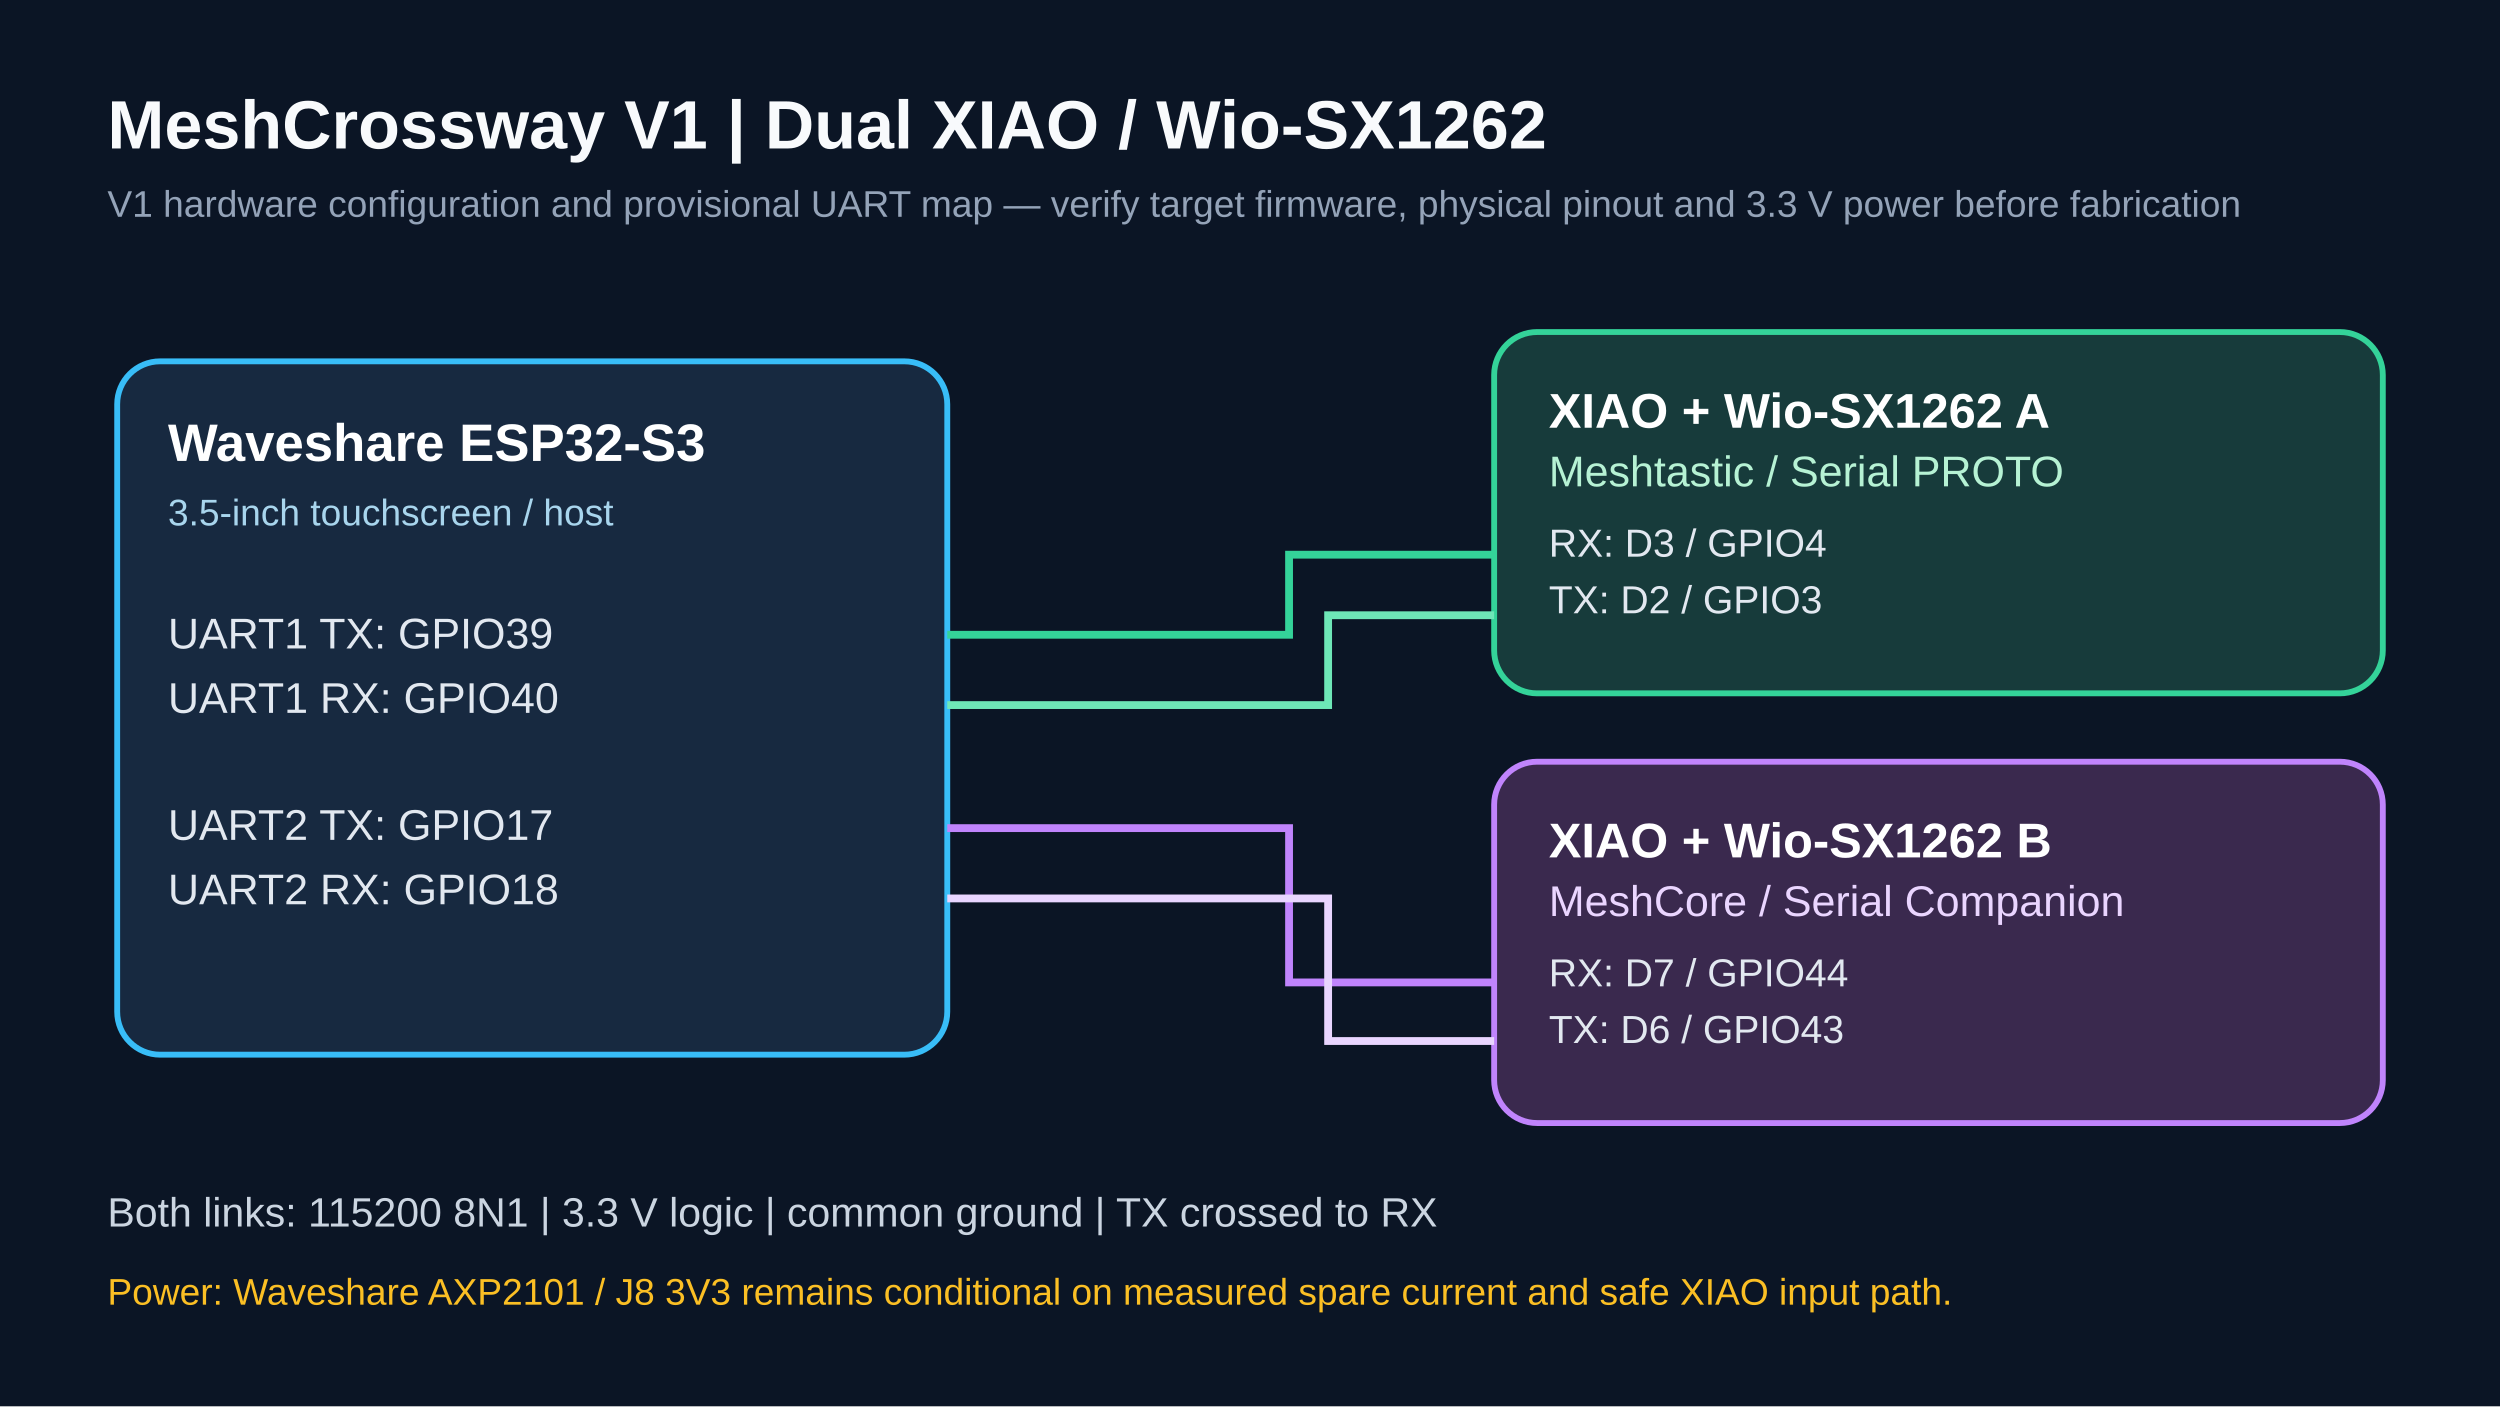
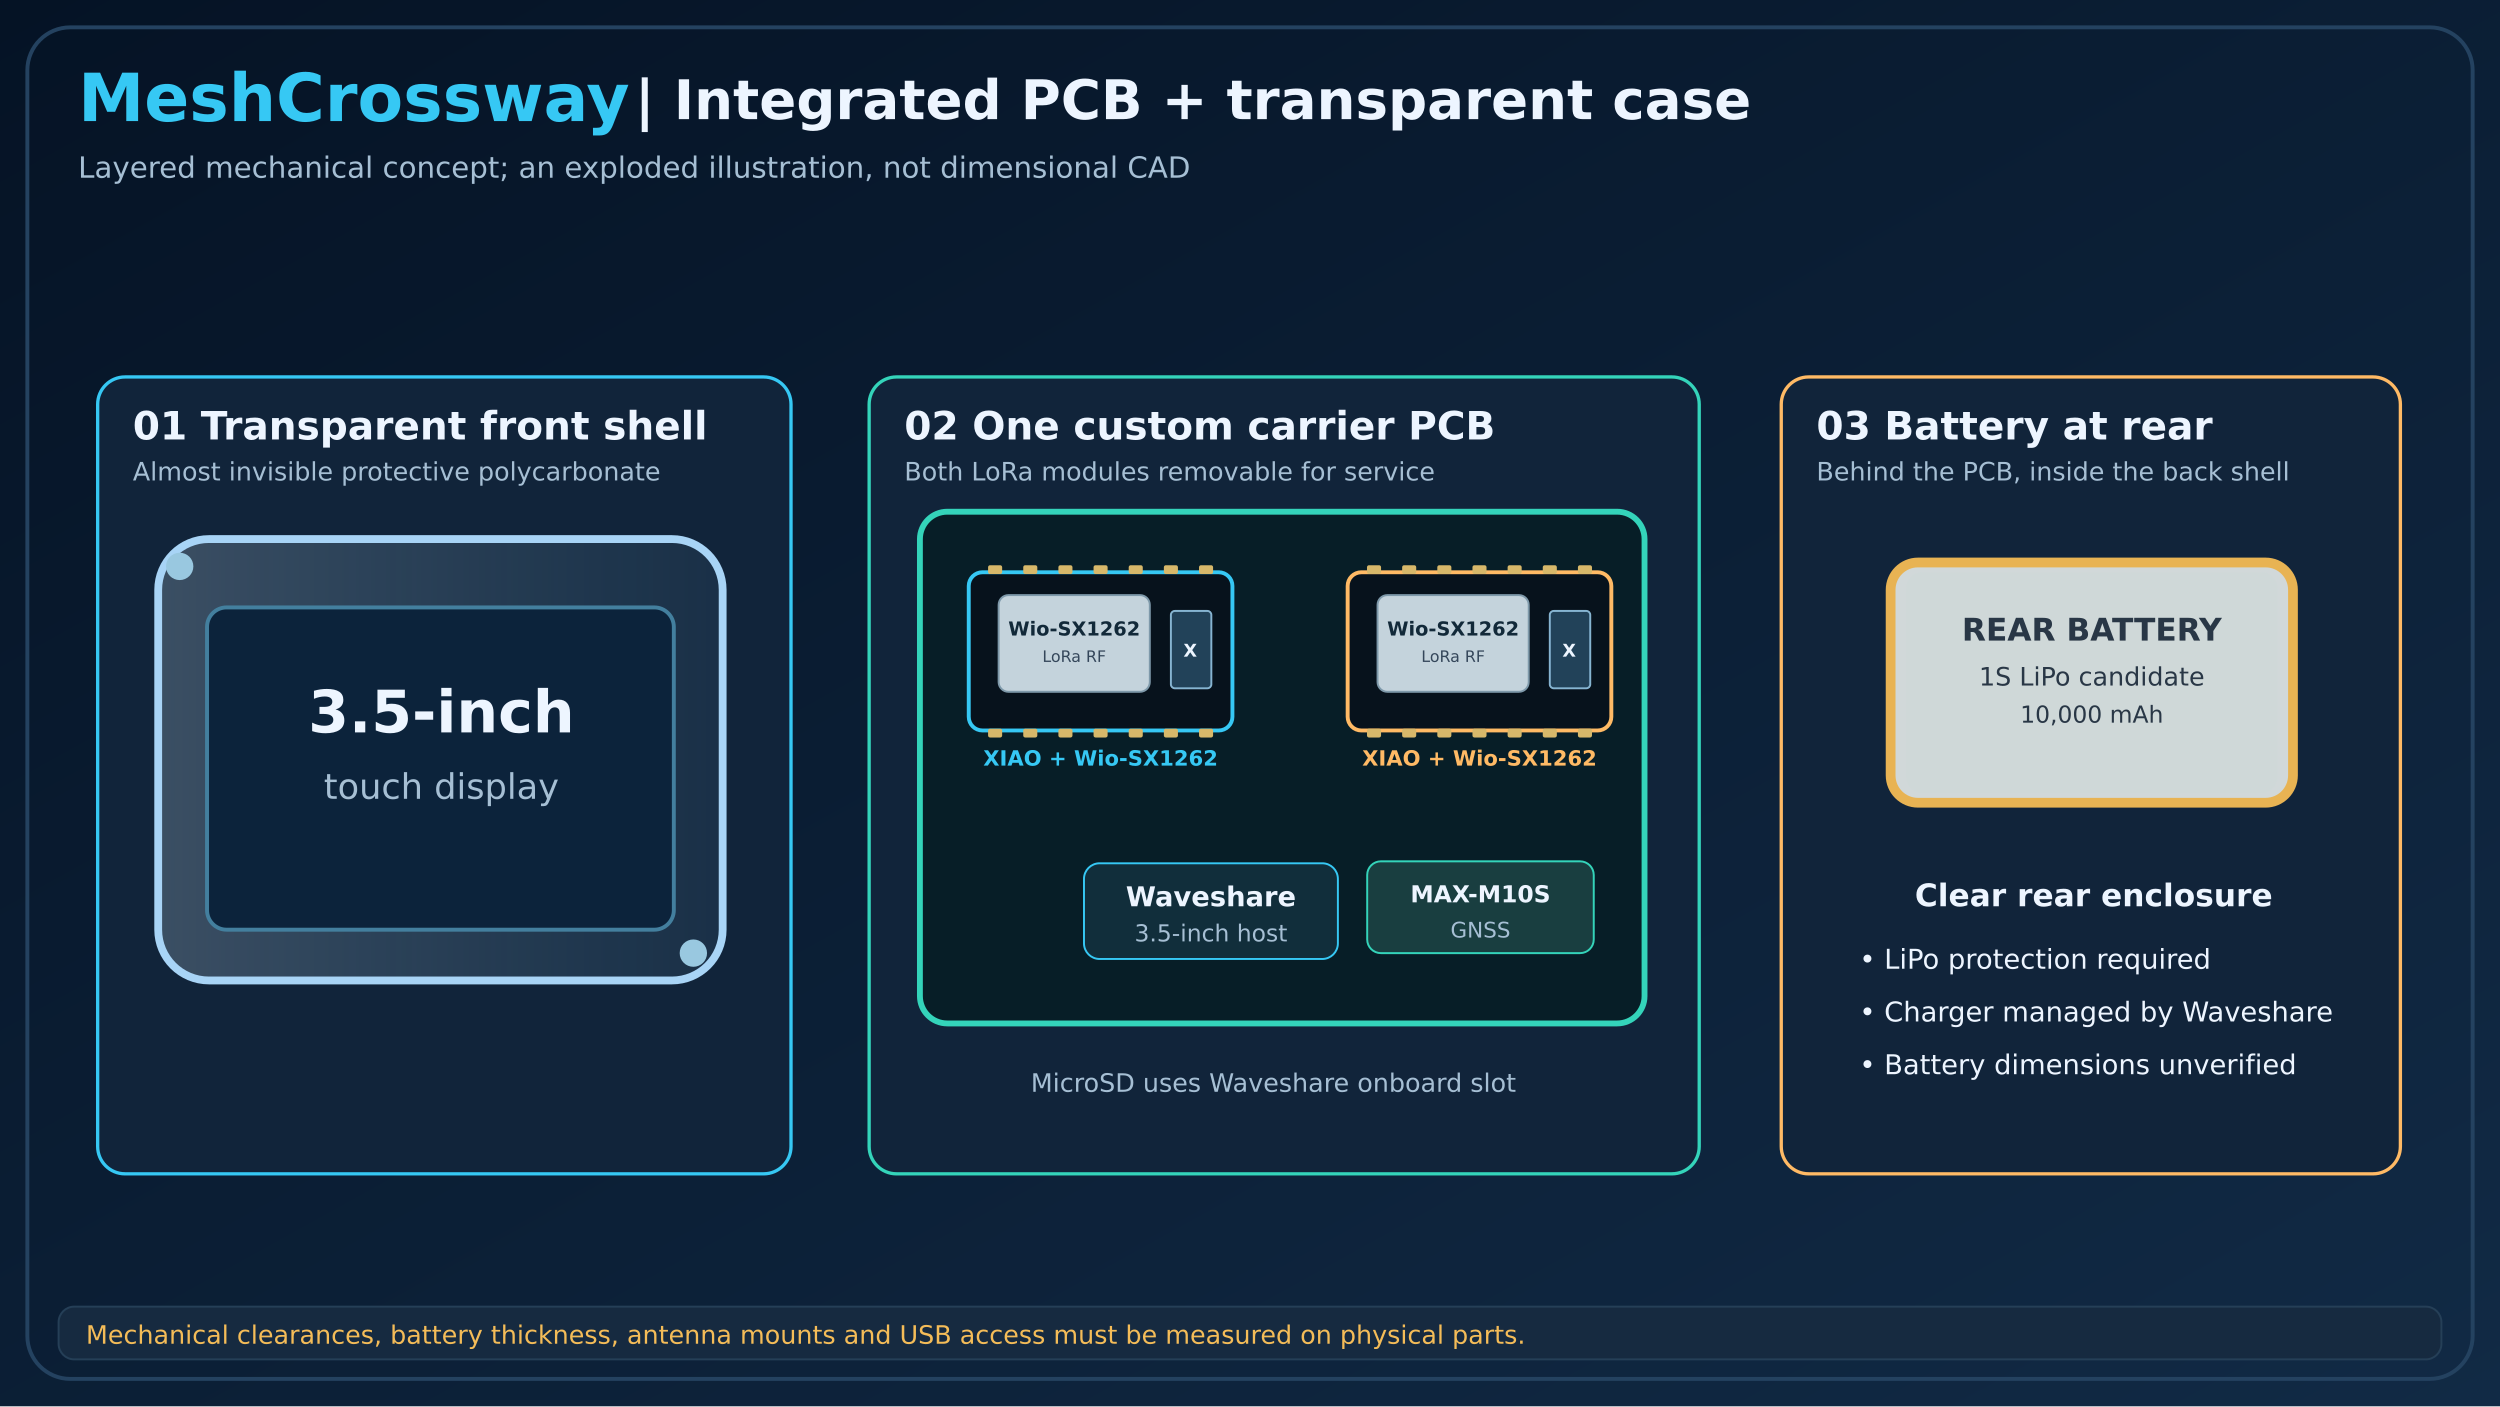
- <svg xmlns="http://www.w3.org/2000/svg" width="1280" height="720" viewBox="0 0 1280 720">
-   <rect width="1280" height="720" fill="#0b1525" />
-   <text x="55" y="76" fill="#f8fafc" font-family="Arial" font-size="35" font-weight="bold">MeshCrossway V1 | Dual XIAO / Wio-SX1262</text>
-   <text x="55" y="111" fill="#94a3b8" font-family="Arial" font-size="19">V1 hardware configuration and provisional UART map — verify target firmware, physical pinout and 3.3 V power before fabrication</text>
-   <rect x="60" y="185" width="425" height="355" rx="22" fill="#172940" stroke="#38bdf8" stroke-width="3" />
-   <text x="86" y="236" fill="#ffffff" font-family="Arial" font-size="27" font-weight="bold">Waveshare ESP32-S3</text>
-   <text x="86" y="269" fill="#a8d5ed" font-family="Arial" font-size="19">3.5-inch touchscreen / host</text>
-   <text x="86" y="332" fill="#e2e8f0" font-family="Arial" font-size="22">UART1 TX: GPIO39</text>
-   <text x="86" y="365" fill="#e2e8f0" font-family="Arial" font-size="22">UART1 RX: GPIO40</text>
-   <text x="86" y="430" fill="#e2e8f0" font-family="Arial" font-size="22">UART2 TX: GPIO17</text>
-   <text x="86" y="463" fill="#e2e8f0" font-family="Arial" font-size="22">UART2 RX: GPIO18</text>
-   <rect x="765" y="170" width="455" height="185" rx="22" fill="#173b3b" stroke="#34d399" stroke-width="3" />
-   <text x="793" y="219" fill="#ffffff" font-family="Arial" font-size="25" font-weight="bold">XIAO + Wio-SX1262 A</text>
-   <text x="793" y="249" fill="#b6f2d4" font-family="Arial" font-size="22">Meshtastic / Serial PROTO</text>
-   <text x="793" y="285" fill="#e2e8f0" font-family="Arial" font-size="20">RX: D3 / GPIO4</text>
-   <text x="793" y="314" fill="#e2e8f0" font-family="Arial" font-size="20">TX: D2 / GPIO3</text>
-   <rect x="765" y="390" width="455" height="185" rx="22" fill="#3a294e" stroke="#c084fc" stroke-width="3" />
-   <text x="793" y="439" fill="#ffffff" font-family="Arial" font-size="25" font-weight="bold">XIAO + Wio-SX1262 B</text>
-   <text x="793" y="469" fill="#ead5ff" font-family="Arial" font-size="22">MeshCore / Serial Companion</text>
-   <text x="793" y="505" fill="#e2e8f0" font-family="Arial" font-size="20">RX: D7 / GPIO44</text>
-   <text x="793" y="534" fill="#e2e8f0" font-family="Arial" font-size="20">TX: D6 / GPIO43</text>
-   <g fill="none" stroke-width="4">
-     <path d="M485 325H660V284H765" stroke="#34d399" />
-     <path d="M485 361H680V315H765" stroke="#6ee7b7" />
-     <path d="M485 424H660V503H765" stroke="#c084fc" />
-     <path d="M485 460H680V533H765" stroke="#e9d5ff" />
-   </g>
-   <text x="55" y="628" fill="#cbd5e1" font-family="Arial" font-size="21">Both links: 115200 8N1 | 3.3 V logic | common ground | TX crossed to RX</text>
-   <text x="55" y="668" fill="#fbbf24" font-family="Arial" font-size="19">Power: Waveshare AXP2101 / J8 3V3 remains conditional on measured spare current and safe XIAO input path.</text>
+ <svg xmlns="http://www.w3.org/2000/svg" width="1280" height="720" viewBox="0 0 1280 720" role="img" aria-label="Integrated PCB + transparent case">
+   <defs>
+     <linearGradient id="bg" x1="0" y1="0" x2="1" y2="1">
+       <stop offset="0" stop-color="#051325" />
+       <stop offset="1" stop-color="#112a45" />
+     </linearGradient>
+     <linearGradient id="glass" x1="0" x2="1">
+       <stop offset="0" stop-color="#d9efff" stop-opacity="0.21" />
+       <stop offset="1" stop-color="#8bd0f5" stop-opacity="0.07" />
+     </linearGradient>
+     <marker id="arr" markerWidth="7" markerHeight="7" refX="6" refY="3.5" orient="auto" markerUnits="strokeWidth">
+       <path d="M0 0 L7 3.5 L0 7 z" fill="#85dbff" />
+     </marker>
+     <marker id="arr2" markerWidth="7" markerHeight="7" refX="6" refY="3.5" orient="auto" markerUnits="strokeWidth">
+       <path d="M0 0 L7 3.5 L0 7 z" fill="#ffba65" />
+     </marker>
+   </defs>
+   <rect x="0" y="0" width="1280" height="720" rx="0" fill="url(#bg)" stroke="none" stroke-width="1" />
+   <rect x="14" y="14" width="1252" height="692" rx="22" fill="none" stroke="#244260" stroke-width="2" />
+   <text x="40" y="62" font-family="DejaVu Sans,Arial,sans-serif" font-size="34" fill="#36c8f4" font-weight="bold">MeshCrossway</text>
+   <text x="325" y="61" font-family="DejaVu Sans,Arial,sans-serif" font-size="28" fill="#edf5ff" font-weight="bold">| Integrated PCB + transparent case</text>
+   <text x="40" y="91" font-family="DejaVu Sans,Arial,sans-serif" font-size="15" fill="#a6bfd4" font-weight="normal">Layered mechanical concept; an exploded illustration, not dimensional CAD</text>
+   <rect x="30" y="669" width="1220" height="27" rx="8" fill="#162a40" stroke="#253f57" stroke-width="1" />
+   <text x="44" y="688" font-family="DejaVu Sans,Arial,sans-serif" font-size="13" fill="#f4bc58" font-weight="normal">Mechanical clearances, battery thickness, antenna mounts and USB access must be measured on physical parts.</text>
+   <rect x="50" y="193" width="355" height="408" rx="14" fill="#11243a" stroke="#36c8f4" stroke-width="1.7" />
+   <text x="68" y="225" font-family="DejaVu Sans,Arial,sans-serif" font-size="20" fill="#edf5ff" font-weight="bold">01  Transparent front shell</text>
+   <text x="68" y="246" font-family="DejaVu Sans,Arial,sans-serif" font-size="13" fill="#a6bfd4" font-weight="normal">Almost invisible protective polycarbonate</text>
+   <rect x="81" y="276" width="289" height="226" rx="26" fill="url(#glass)" stroke="#a8d4f6" stroke-width="4" />
+   <rect x="106" y="311" width="239" height="165" rx="10" fill="#0c233b" stroke="#437f9e" stroke-width="2" />
+   <text x="226" y="375" font-family="DejaVu Sans,Arial,sans-serif" font-size="30" fill="#edf5ff" font-weight="bold" text-anchor="middle">3.5-inch</text>
+   <text x="226" y="409" font-family="DejaVu Sans,Arial,sans-serif" font-size="18" fill="#a6bfd4" font-weight="normal" text-anchor="middle">touch display</text>
+   <circle cx="92" cy="290" r="7" fill="#99c8e0" stroke="none" stroke-width="1" />
+   <circle cx="355" cy="488" r="7" fill="#99c8e0" stroke="none" stroke-width="1" />
+   <rect x="445" y="193" width="425" height="408" rx="14" fill="#11243a" stroke="#34d4ba" stroke-width="1.7" />
+   <text x="463" y="225" font-family="DejaVu Sans,Arial,sans-serif" font-size="20" fill="#edf5ff" font-weight="bold">02  One custom carrier PCB</text>
+   <text x="463" y="246" font-family="DejaVu Sans,Arial,sans-serif" font-size="13" fill="#a6bfd4" font-weight="normal">Both LoRa modules removable for service</text>
+   <rect x="471" y="262" width="371" height="262" rx="14" fill="#071e27" stroke="#34d4ba" stroke-width="3" />
+   <rect x="496" y="293" width="135.0" height="81.0" rx="7" fill="#07121c" stroke="#36c8f4" stroke-width="2" />
+   <rect x="505.9" y="289.4" width="7.2" height="4.5" rx="1" fill="#d7b86a" stroke="none" stroke-width="1" />
+   <rect x="505.9" y="373.1" width="7.2" height="4.5" rx="1" fill="#d7b86a" stroke="none" stroke-width="1" />
+   <rect x="523.9" y="289.4" width="7.2" height="4.5" rx="1" fill="#d7b86a" stroke="none" stroke-width="1" />
+   <rect x="523.9" y="373.1" width="7.2" height="4.5" rx="1" fill="#d7b86a" stroke="none" stroke-width="1" />
+   <rect x="541.9" y="289.4" width="7.2" height="4.5" rx="1" fill="#d7b86a" stroke="none" stroke-width="1" />
+   <rect x="541.9" y="373.1" width="7.2" height="4.5" rx="1" fill="#d7b86a" stroke="none" stroke-width="1" />
+   <rect x="559.9" y="289.4" width="7.2" height="4.5" rx="1" fill="#d7b86a" stroke="none" stroke-width="1" />
+   <rect x="559.9" y="373.1" width="7.2" height="4.5" rx="1" fill="#d7b86a" stroke="none" stroke-width="1" />
+   <rect x="577.9" y="289.4" width="7.2" height="4.5" rx="1" fill="#d7b86a" stroke="none" stroke-width="1" />
+   <rect x="577.9" y="373.1" width="7.2" height="4.5" rx="1" fill="#d7b86a" stroke="none" stroke-width="1" />
+   <rect x="595.9" y="289.4" width="7.2" height="4.5" rx="1" fill="#d7b86a" stroke="none" stroke-width="1" />
+   <rect x="595.9" y="373.1" width="7.2" height="4.5" rx="1" fill="#d7b86a" stroke="none" stroke-width="1" />
+   <rect x="613.9" y="289.4" width="7.2" height="4.5" rx="1" fill="#d7b86a" stroke="none" stroke-width="1" />
+   <rect x="613.9" y="373.1" width="7.2" height="4.5" rx="1" fill="#d7b86a" stroke="none" stroke-width="1" />
+   <rect x="511.3" y="304.7" width="77.4" height="49.5" rx="5" fill="#c4d3dc" stroke="#7e99aa" stroke-width="1" />
+   <text x="550.0" y="325.4" font-family="DejaVu Sans,Arial,sans-serif" font-size="9.9" fill="#122939" font-weight="bold" text-anchor="middle">Wio-SX1262</text>
+   <text x="550.0" y="338.9" font-family="DejaVu Sans,Arial,sans-serif" font-size="8.1" fill="#34465a" font-weight="normal" text-anchor="middle">LoRa RF</text>
+   <rect x="599.5" y="312.8" width="20.7" height="39.6" rx="2" fill="#224259" stroke="#86b4d1" stroke-width="1" />
+   <text x="609.4" y="336.2" font-family="DejaVu Sans,Arial,sans-serif" font-size="9.0" fill="#edf5ff" font-weight="bold" text-anchor="middle">X</text>
+   <text x="563.5" y="392.0" font-family="DejaVu Sans,Arial,sans-serif" font-size="10.8" fill="#36c8f4" font-weight="bold" text-anchor="middle">XIAO + Wio-SX1262</text>
+   <rect x="690" y="293" width="135.0" height="81.0" rx="7" fill="#07121c" stroke="#ffba65" stroke-width="2" />
+   <rect x="699.9" y="289.4" width="7.2" height="4.5" rx="1" fill="#d7b86a" stroke="none" stroke-width="1" />
+   <rect x="699.9" y="373.1" width="7.2" height="4.5" rx="1" fill="#d7b86a" stroke="none" stroke-width="1" />
+   <rect x="717.9" y="289.4" width="7.2" height="4.5" rx="1" fill="#d7b86a" stroke="none" stroke-width="1" />
+   <rect x="717.9" y="373.1" width="7.2" height="4.5" rx="1" fill="#d7b86a" stroke="none" stroke-width="1" />
+   <rect x="735.9" y="289.4" width="7.2" height="4.5" rx="1" fill="#d7b86a" stroke="none" stroke-width="1" />
+   <rect x="735.9" y="373.1" width="7.2" height="4.5" rx="1" fill="#d7b86a" stroke="none" stroke-width="1" />
+   <rect x="753.9" y="289.4" width="7.2" height="4.5" rx="1" fill="#d7b86a" stroke="none" stroke-width="1" />
+   <rect x="753.9" y="373.1" width="7.2" height="4.5" rx="1" fill="#d7b86a" stroke="none" stroke-width="1" />
+   <rect x="771.9" y="289.4" width="7.2" height="4.5" rx="1" fill="#d7b86a" stroke="none" stroke-width="1" />
+   <rect x="771.9" y="373.1" width="7.2" height="4.5" rx="1" fill="#d7b86a" stroke="none" stroke-width="1" />
+   <rect x="789.9" y="289.4" width="7.2" height="4.5" rx="1" fill="#d7b86a" stroke="none" stroke-width="1" />
+   <rect x="789.9" y="373.1" width="7.2" height="4.5" rx="1" fill="#d7b86a" stroke="none" stroke-width="1" />
+   <rect x="807.9" y="289.4" width="7.2" height="4.5" rx="1" fill="#d7b86a" stroke="none" stroke-width="1" />
+   <rect x="807.9" y="373.1" width="7.2" height="4.5" rx="1" fill="#d7b86a" stroke="none" stroke-width="1" />
+   <rect x="705.3" y="304.7" width="77.4" height="49.5" rx="5" fill="#c4d3dc" stroke="#7e99aa" stroke-width="1" />
+   <text x="744.0" y="325.4" font-family="DejaVu Sans,Arial,sans-serif" font-size="9.9" fill="#122939" font-weight="bold" text-anchor="middle">Wio-SX1262</text>
+   <text x="744.0" y="338.9" font-family="DejaVu Sans,Arial,sans-serif" font-size="8.1" fill="#34465a" font-weight="normal" text-anchor="middle">LoRa RF</text>
+   <rect x="793.5" y="312.8" width="20.7" height="39.6" rx="2" fill="#224259" stroke="#86b4d1" stroke-width="1" />
+   <text x="803.4" y="336.2" font-family="DejaVu Sans,Arial,sans-serif" font-size="9.0" fill="#edf5ff" font-weight="bold" text-anchor="middle">X</text>
+   <text x="757.5" y="392.0" font-family="DejaVu Sans,Arial,sans-serif" font-size="10.8" fill="#ffba65" font-weight="bold" text-anchor="middle">XIAO + Wio-SX1262</text>
+   <rect x="555" y="442" width="130" height="49" rx="8" fill="#112e3b" stroke="#36c8f4" stroke-width="1" />
+   <text x="620" y="464" font-family="DejaVu Sans,Arial,sans-serif" font-size="14" fill="#edf5ff" font-weight="bold" text-anchor="middle">Waveshare</text>
+   <text x="620" y="482" font-family="DejaVu Sans,Arial,sans-serif" font-size="12" fill="#a6bfd4" font-weight="normal" text-anchor="middle">3.5-inch host</text>
+   <rect x="700" y="441" width="116" height="47" rx="7" fill="#193e40" stroke="#34d4ba" stroke-width="1" />
+   <text x="758" y="462" font-family="DejaVu Sans,Arial,sans-serif" font-size="12" fill="#edf5ff" font-weight="bold" text-anchor="middle">MAX-M10S</text>
+   <text x="758" y="480" font-family="DejaVu Sans,Arial,sans-serif" font-size="11" fill="#a6bfd4" font-weight="normal" text-anchor="middle">GNSS</text>
+   <text x="652" y="559" font-family="DejaVu Sans,Arial,sans-serif" font-size="13" fill="#a6bfd4" font-weight="normal" text-anchor="middle">MicroSD uses Waveshare onboard slot</text>
+   <rect x="912" y="193" width="317" height="408" rx="14" fill="#11243a" stroke="#ffba65" stroke-width="1.7" />
+   <text x="930" y="225" font-family="DejaVu Sans,Arial,sans-serif" font-size="20" fill="#edf5ff" font-weight="bold">03  Battery at rear</text>
+   <text x="930" y="246" font-family="DejaVu Sans,Arial,sans-serif" font-size="13" fill="#a6bfd4" font-weight="normal">Behind the PCB, inside the back shell</text>
+   <rect x="968" y="288" width="206" height="123" rx="14" fill="#d1d8d9" stroke="#e8b353" stroke-width="5" />
+   <rect x="976" y="293" width="190" height="113" rx="8" fill="#cfd8d8" stroke="none" stroke-width="1" />
+   <text x="1071.0" y="328" font-family="DejaVu Sans,Arial,sans-serif" font-size="16" fill="#293746" font-weight="bold" text-anchor="middle">REAR BATTERY</text>
+   <text x="1071.0" y="351" font-family="DejaVu Sans,Arial,sans-serif" font-size="13" fill="#293746" font-weight="normal" text-anchor="middle">1S LiPo candidate</text>
+   <text x="1071.0" y="370" font-family="DejaVu Sans,Arial,sans-serif" font-size="12" fill="#293746" font-weight="normal" text-anchor="middle">10,000 mAh</text>
+   <text x="1072" y="464" font-family="DejaVu Sans,Arial,sans-serif" font-size="16" fill="#edf5ff" font-weight="bold" text-anchor="middle">Clear rear enclosure</text>
+   <text x="952" y="496" font-family="DejaVu Sans,Arial,sans-serif" font-size="14" fill="#edf5ff" font-weight="normal">• LiPo protection required</text>
+   <text x="952" y="523" font-family="DejaVu Sans,Arial,sans-serif" font-size="14" fill="#edf5ff" font-weight="normal">• Charger managed by Waveshare</text>
+   <text x="952" y="550" font-family="DejaVu Sans,Arial,sans-serif" font-size="14" fill="#edf5ff" font-weight="normal">• Battery dimensions unverified</text>
</svg>
